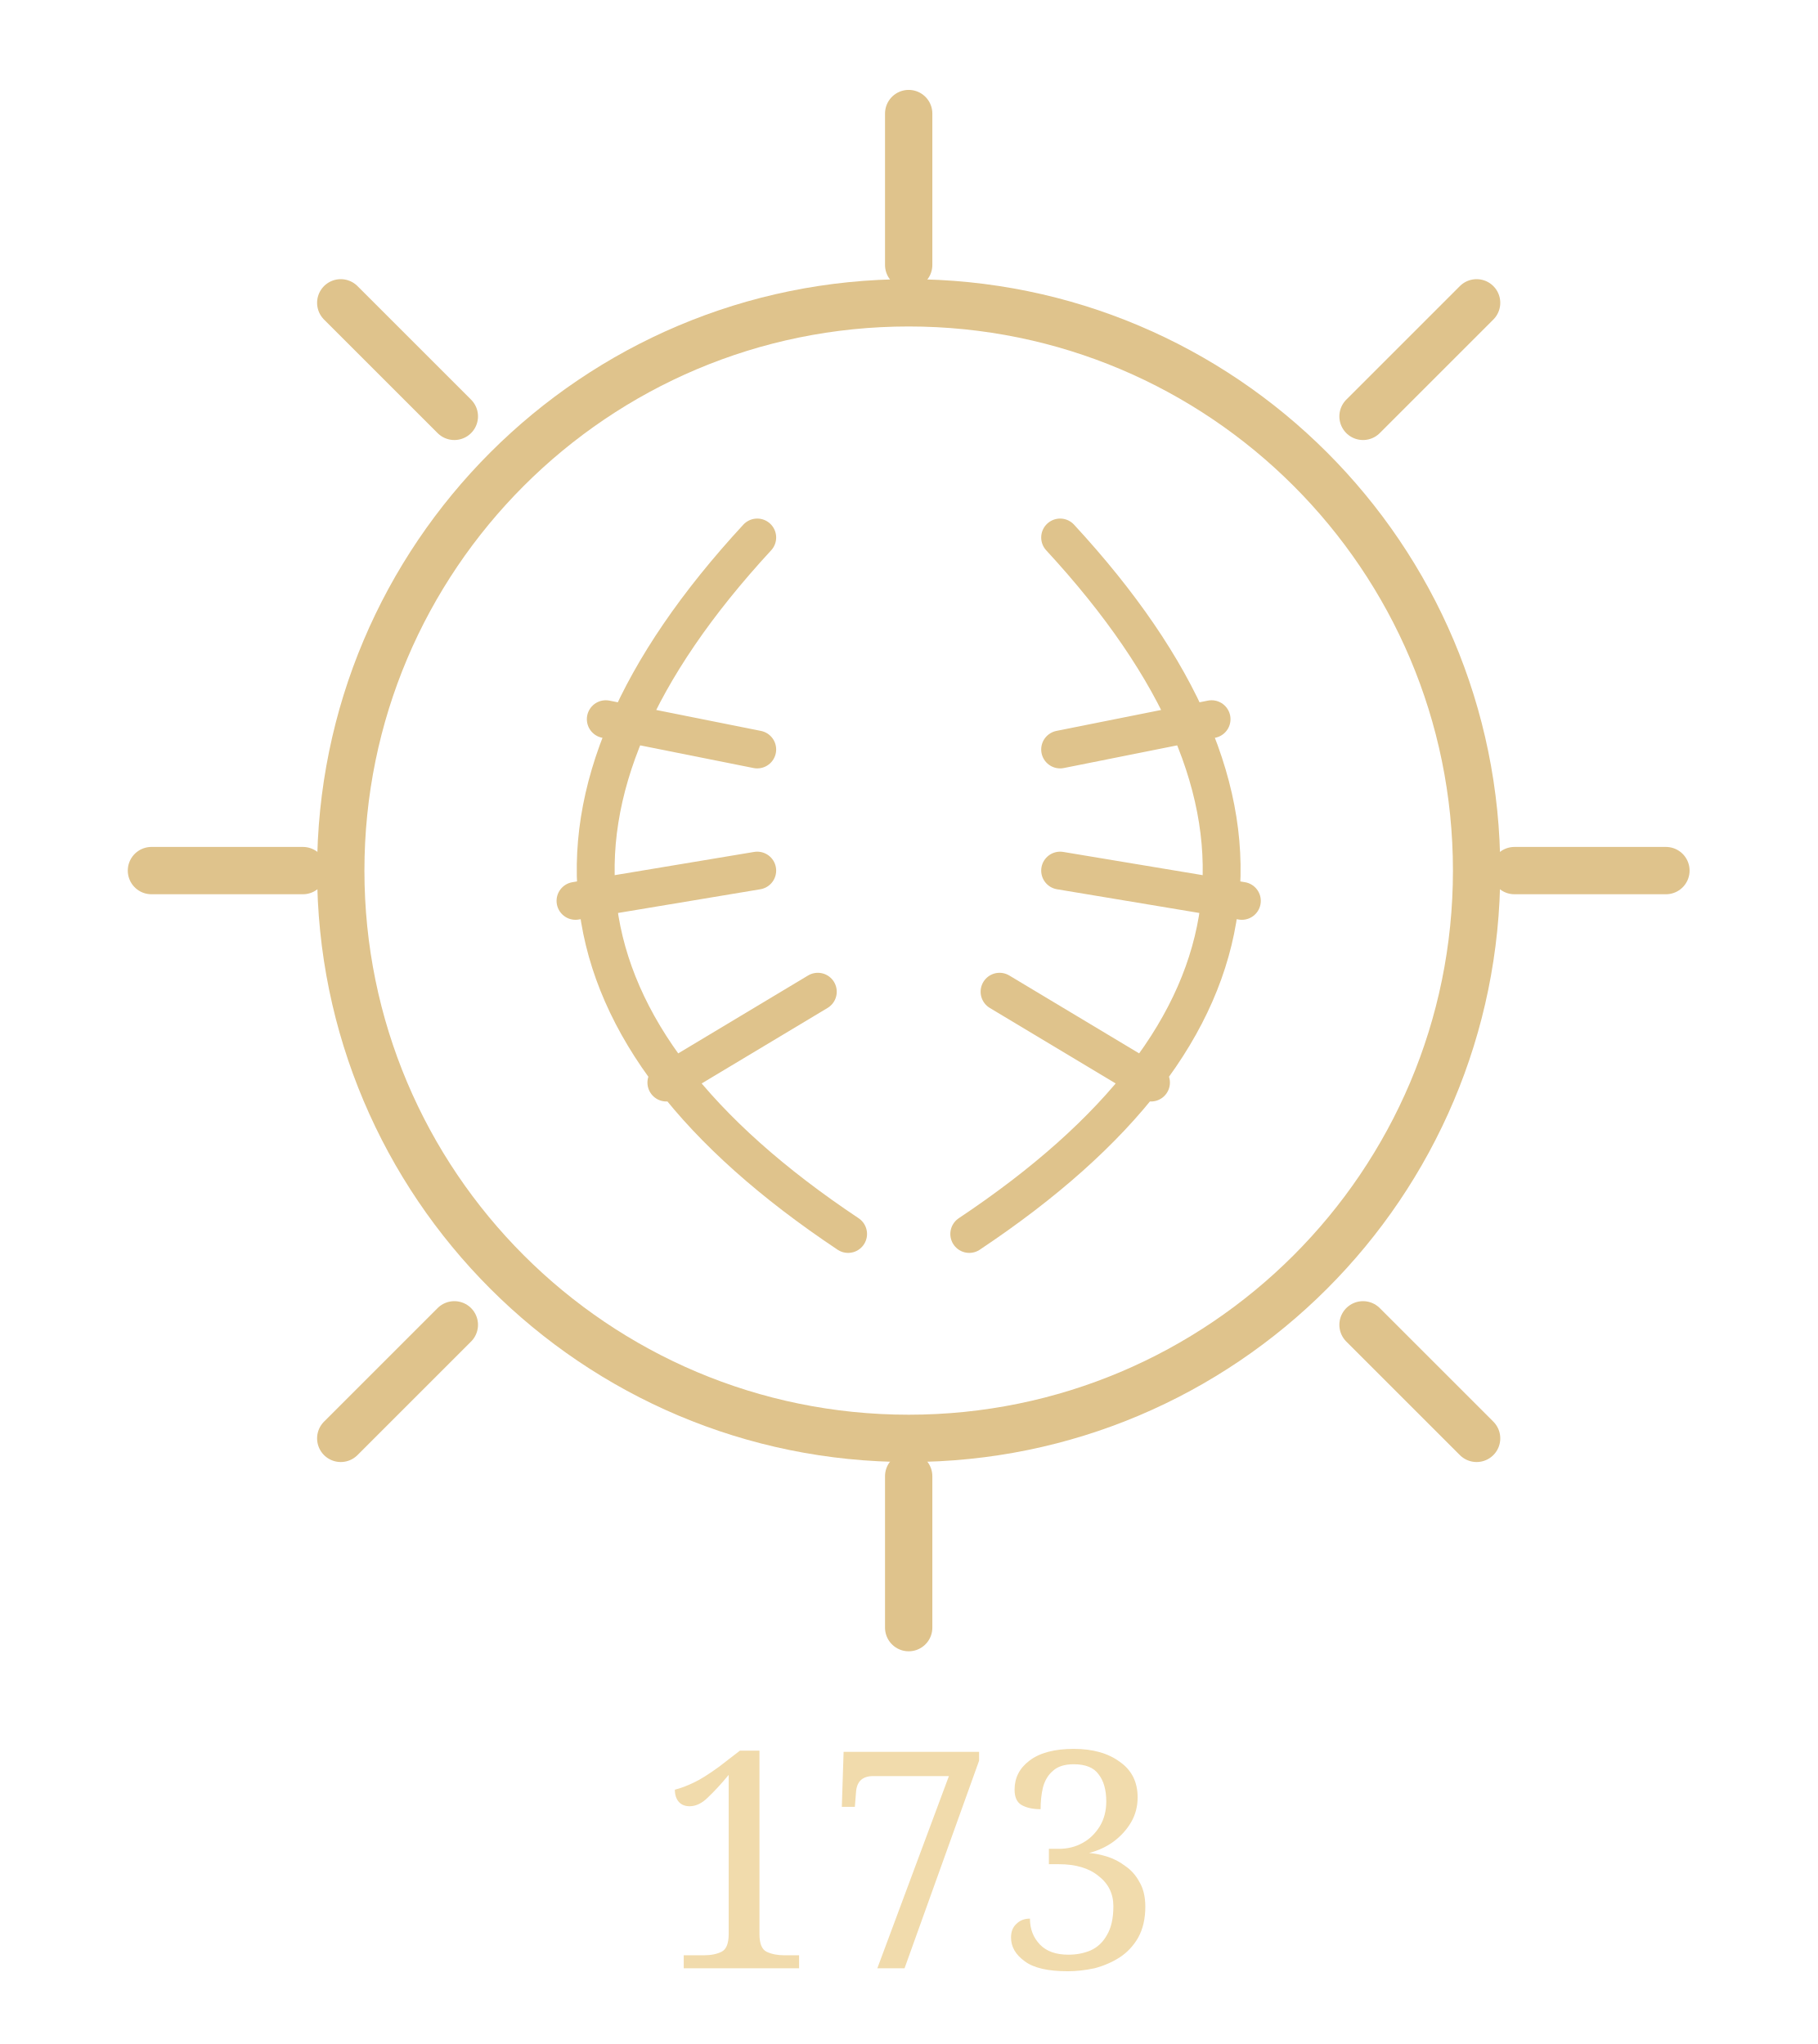
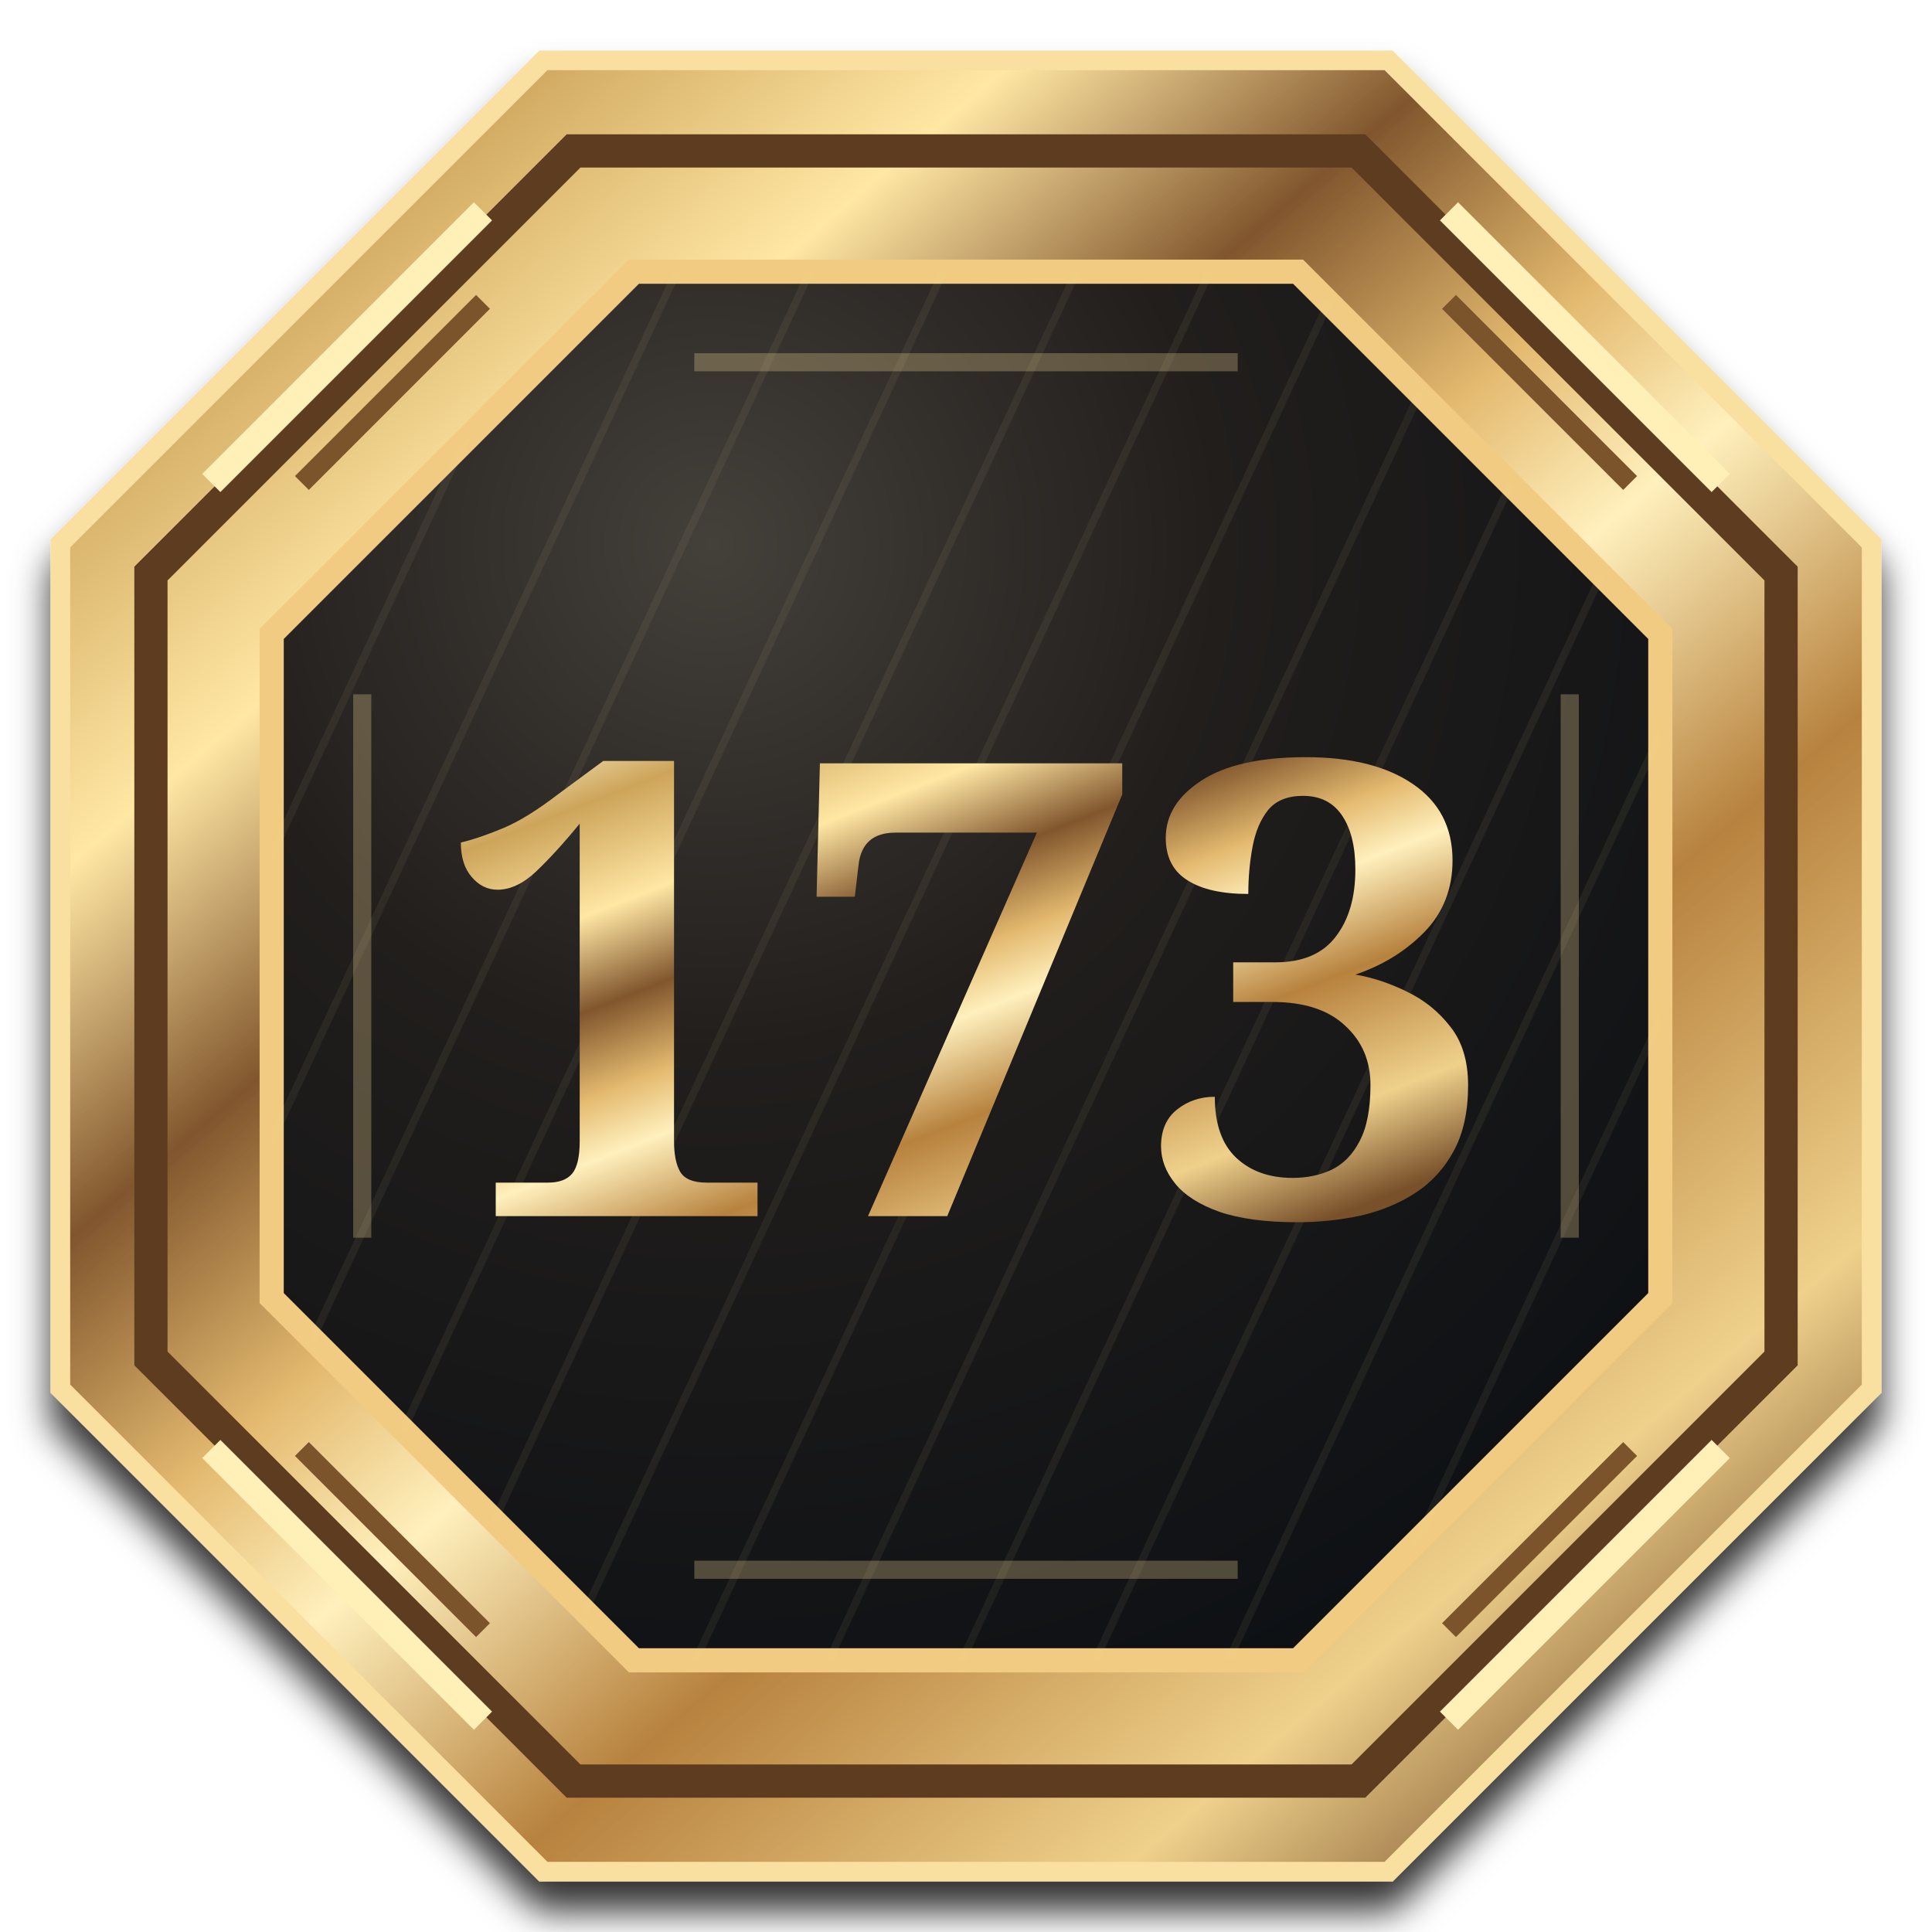
- <svg xmlns="http://www.w3.org/2000/svg" viewBox="0 0 48 54" fill="none" stroke="#dfc38c" stroke-width="1.25" stroke-linecap="round" stroke-linejoin="round">
-   <g transform="translate(4 3)">
-     <circle cx="20" cy="20" r="15" />
-     <path d="M20 0v4M20 36v4M0 20h4M36 20h4M5 5l3 3M32 32l3 3M5 35l3-3M32 8l3-3" />
-     <g transform="translate(4 4) scale(.8)">
-       <path d="M15 9q-12 13 3 23M25 9q12 13-3 23M10 15l5 1M9 21l6-1M12 27l5-3M30 15l-5 1M31 21l-6-1M28 27l-5-3" />
-     </g>
-   </g>
-   <text x="24" y="52" text-anchor="middle" fill="#f1dbac" stroke="none" font-size="8" font-family="Georgia,serif">173</text>
+ <svg xmlns="http://www.w3.org/2000/svg" viewBox="0 0 64 64" data-luxury-seal="true">
+   <defs>
+     <linearGradient id="gold" x1="0" y1="0" x2=".85" y2="1">
+       <stop stop-color="#fff6d3" />
+       <stop offset=".12" stop-color="#cda45a" />
+       <stop offset=".26" stop-color="#ffe7a4" />
+       <stop offset=".38" stop-color="#81562d" />
+       <stop offset=".49" stop-color="#e4ba70" />
+       <stop offset=".57" stop-color="#fff0bd" />
+       <stop offset=".7" stop-color="#b7823e" />
+       <stop offset=".87" stop-color="#efd18c" />
+       <stop offset="1" stop-color="#78502a" />
+     </linearGradient>
+     <radialGradient id="enamel" cx=".32" cy=".2" r=".9">
+       <stop stop-color="#44403a" />
+       <stop offset=".4" stop-color="#211e1c" />
+       <stop offset="1" stop-color="#0d1014" />
+     </radialGradient>
+     <pattern id="brushed" width="4" height="4" patternUnits="userSpaceOnUse" patternTransform="rotate(25)">
+       <path d="M0 0v4" stroke="#fff0b5" stroke-opacity=".06" stroke-width=".5" />
+     </pattern>
+     <filter id="raised">
+       <feDropShadow dx="0" dy="1" stdDeviation=".6" flood-color="#000" flood-opacity=".8" />
+     </filter>
+   </defs>
+   <path d="M18 2h28l16 16v28L46 62H18L2 46V18z" fill="url(#gold)" stroke="#f9dfa0" stroke-width=".65" filter="url(#raised)" />
+   <path d="M19 5h26l14 14v26L45 59H19L5 45V19z" fill="none" stroke="#5e3c20" stroke-width="1.1" />
+   <path d="M21 9h22l12 12v22L43 55H21L9 43V21z" fill="url(#enamel)" stroke="#f0cb81" stroke-width=".8" />
+   <path d="M21 9h22l12 12v22L43 55H21L9 43V21z" fill="url(#brushed)" />
+   <path d="M23 12h18M12 23v18M23 52h18M52 23v18" fill="none" stroke="#ebce92" stroke-opacity=".3" stroke-width=".6" />
+   <path d="M16 7l-9 9m41-9 9 9M7 48l9 9m32 0 9-9" stroke="#fff0b8" stroke-width=".85" />
+   <path d="M16 10l-6 6m38-6 6 6M10 48l6 6m32 0 6-6" stroke="#7c542b" stroke-width=".65" />
+   <text x="32" y="33" text-anchor="middle" dominant-baseline="middle" fill="url(#gold)" font-size="21" font-weight="600" font-family="Georgia,serif">173</text>
</svg>
